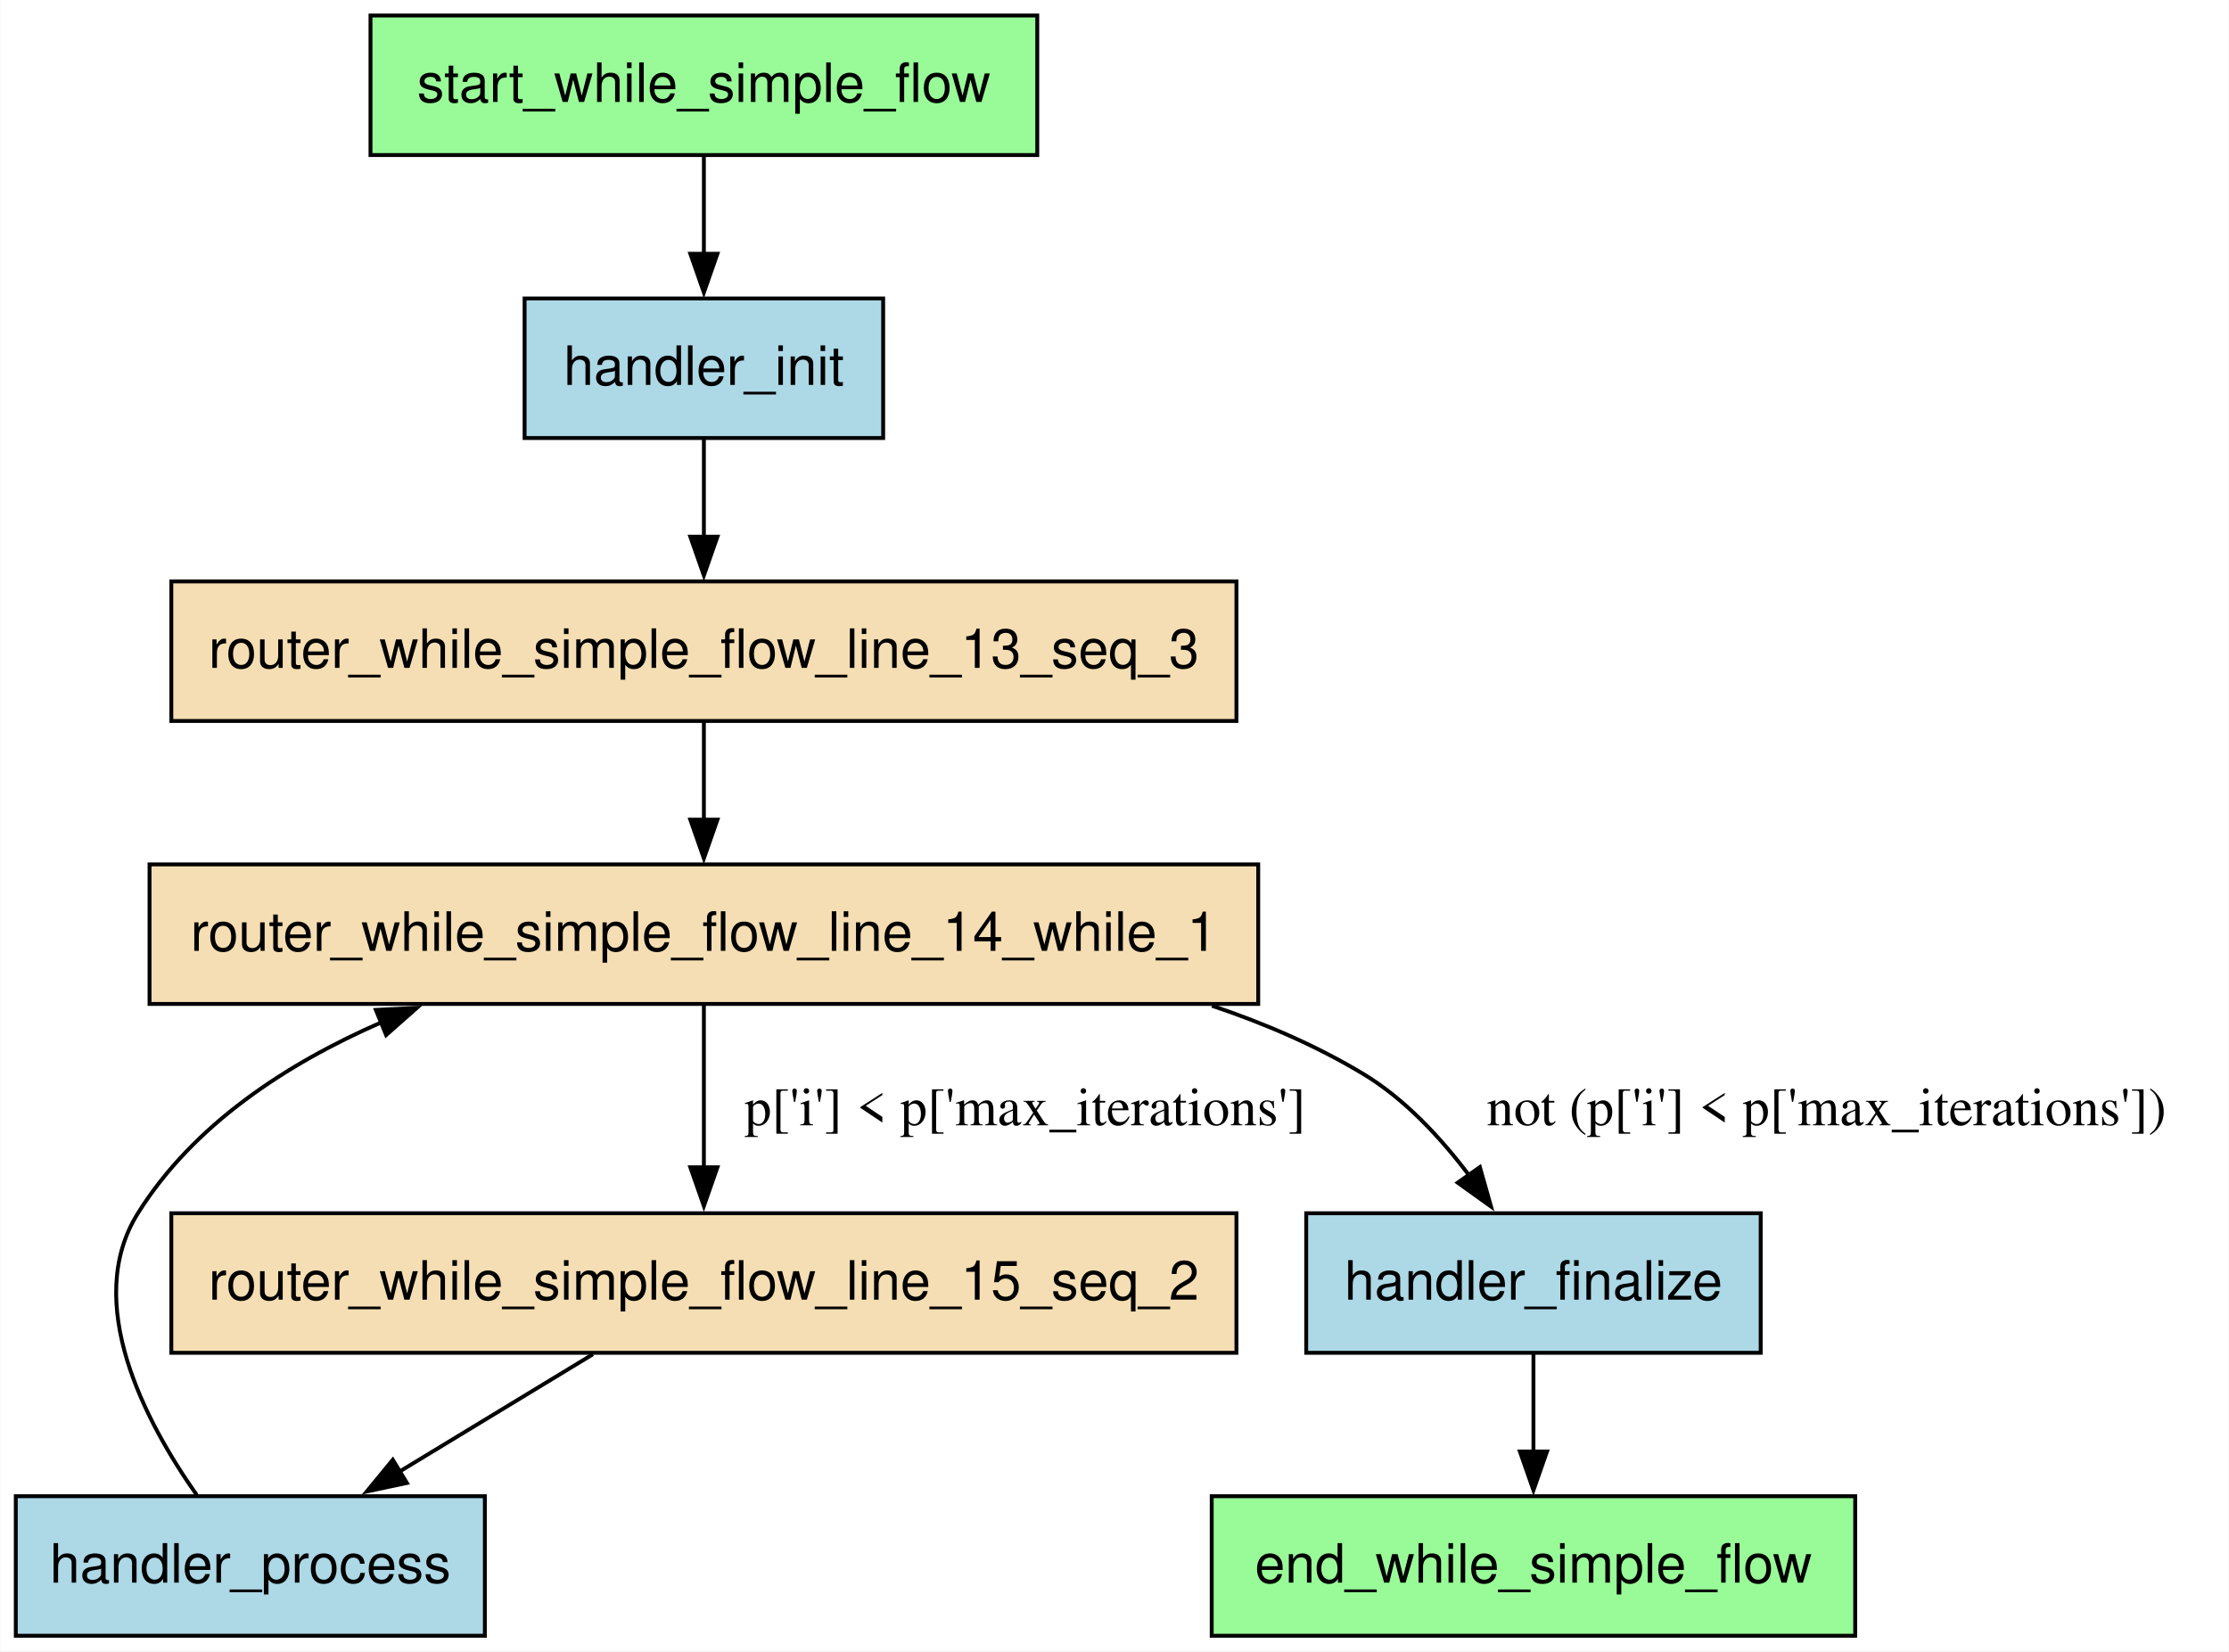
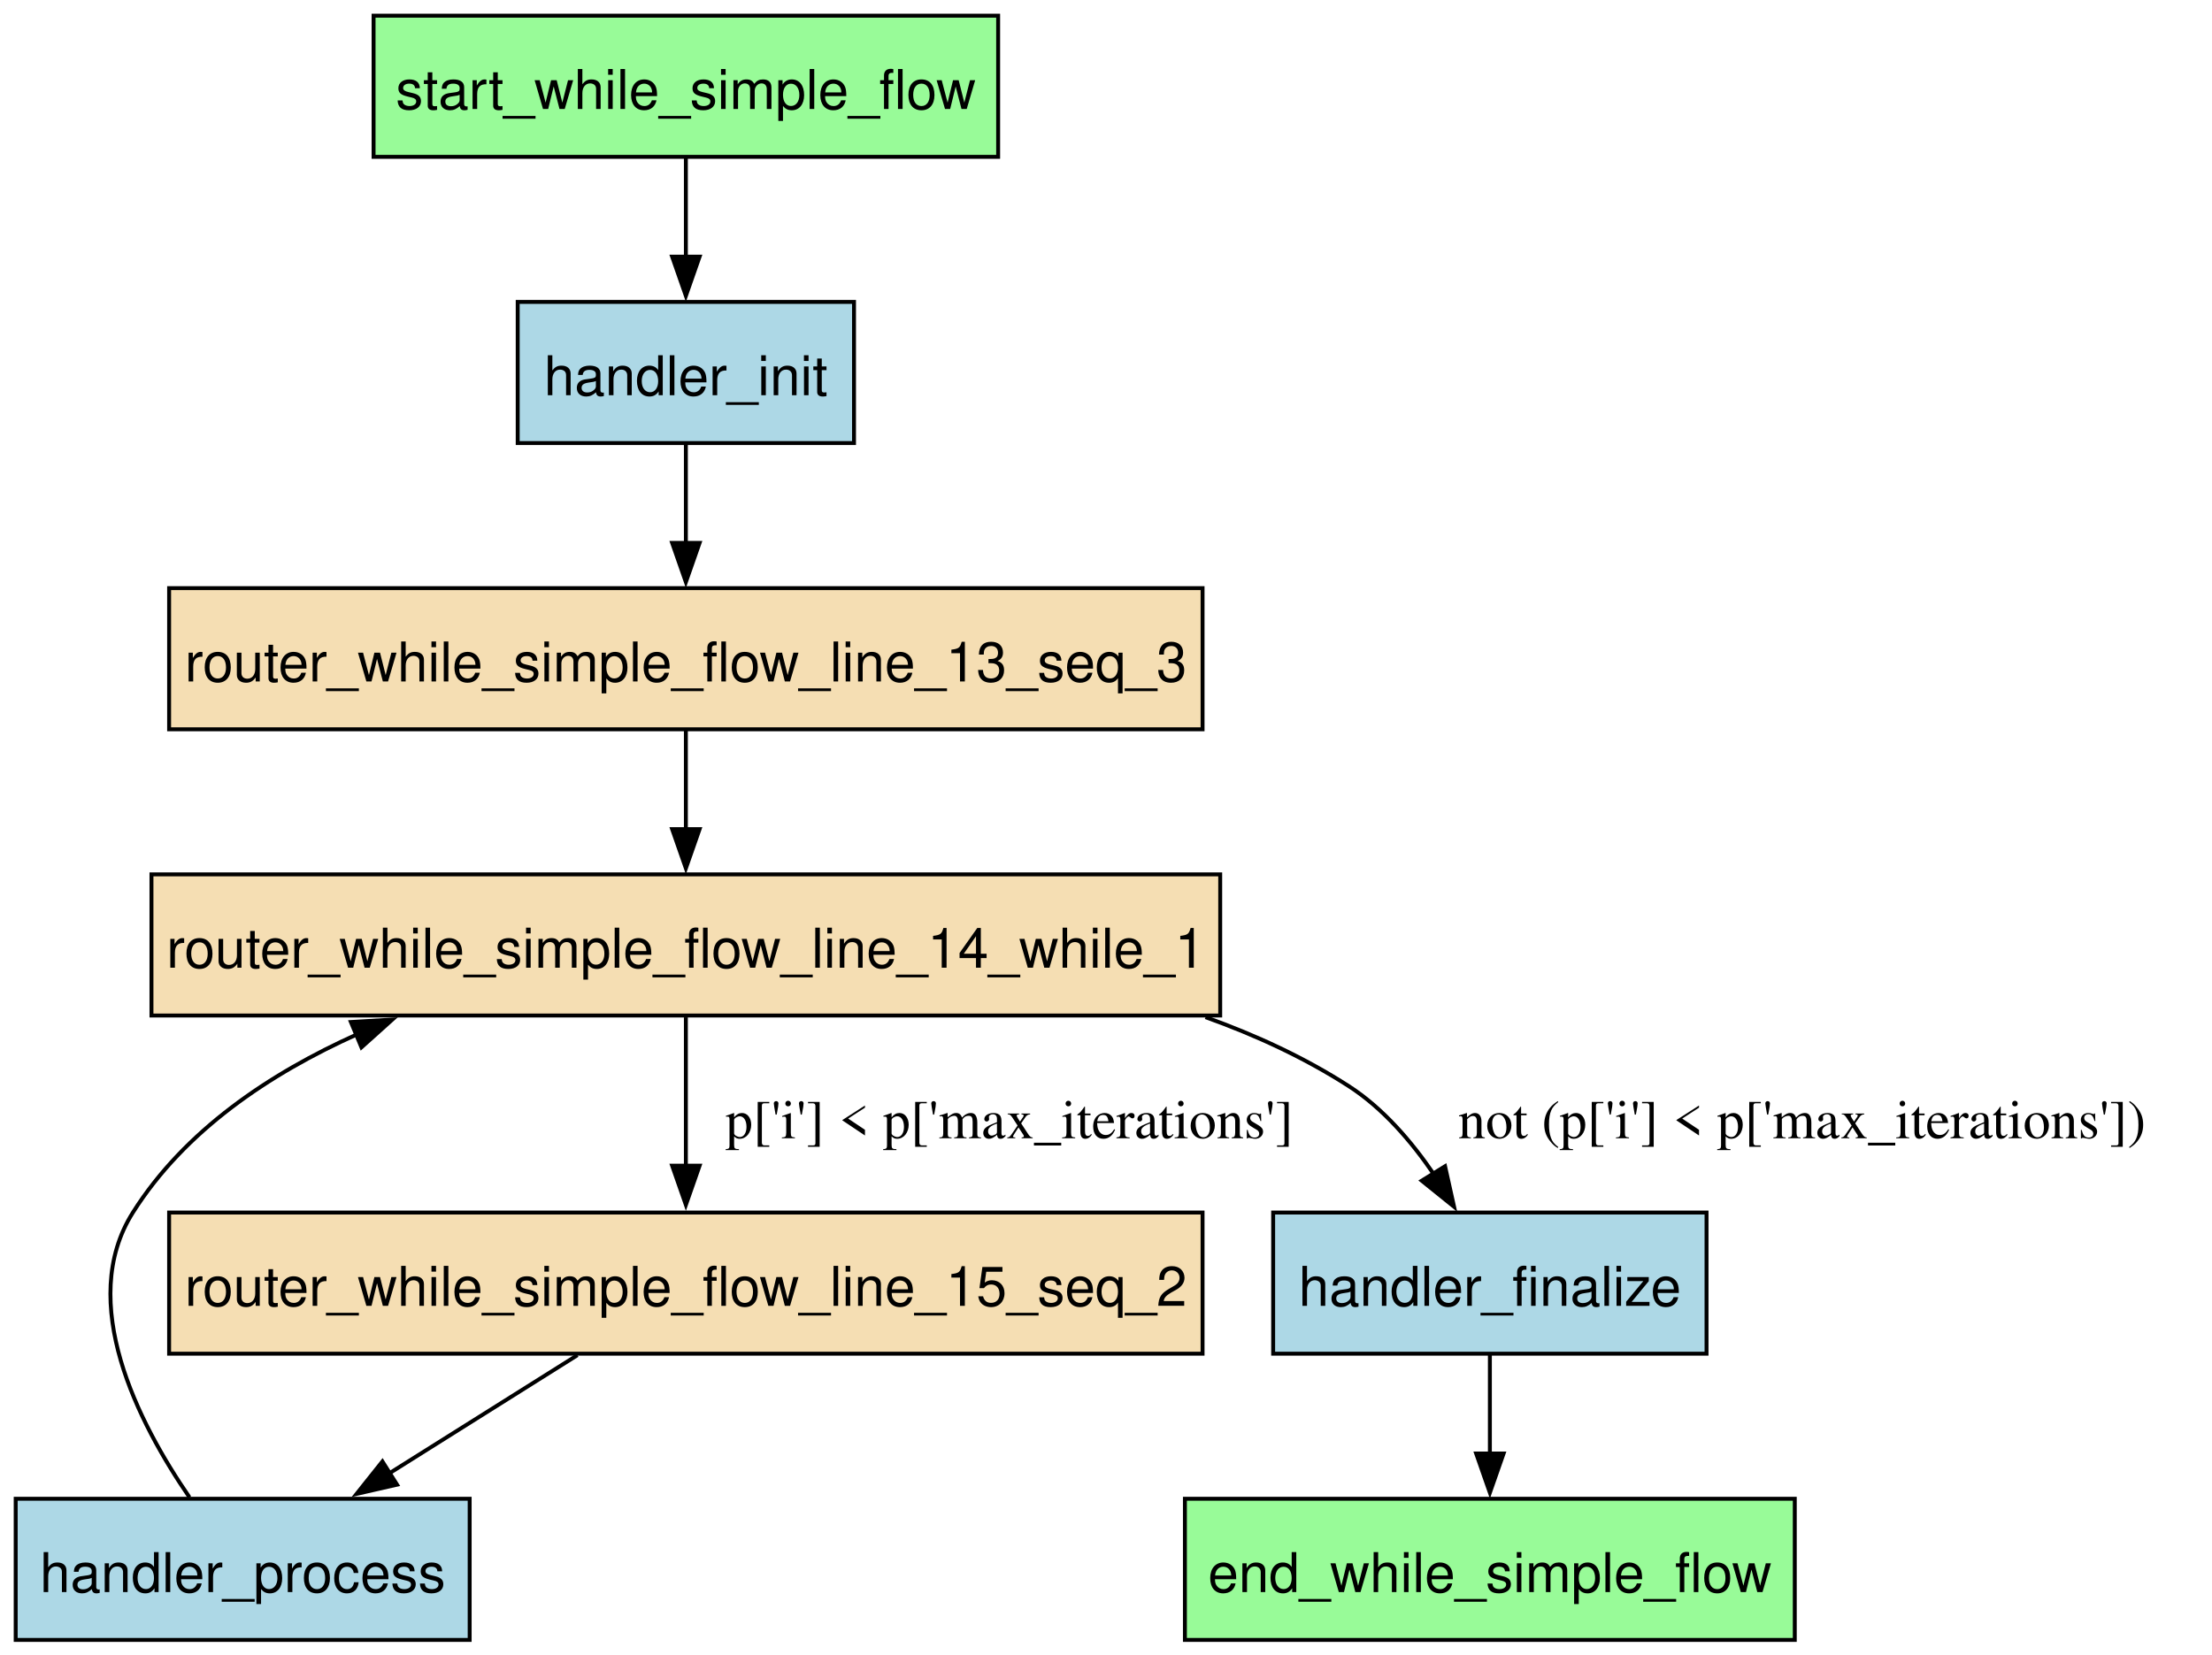
- <svg xmlns="http://www.w3.org/2000/svg" width="575pt" height="426pt" viewBox="0.00 0.00 574.85 426.00">
-   <g id="graph0" class="graph" transform="scale(1 1) rotate(0) translate(4 422)">
-     <polygon fill="white" stroke="none" points="-4,4 -4,-422 570.85,-422 570.85,4 -4,4" />
+ <svg xmlns="http://www.w3.org/2000/svg" width="564pt" height="422pt" viewBox="0.00 0.00 564.00 422.00">
+   <g id="graph0" class="graph" transform="scale(1 1) rotate(0) translate(4 418.25)">
+     <polygon fill="white" stroke="none" points="-4,4 -4,-418.25 560.33,-418.25 560.33,4 -4,4" />
    <g id="node1" class="node">
-       <polygon fill="palegreen" stroke="black" points="474.5,-36 308.5,-36 308.5,0 474.5,0 474.5,-36" />
-       <text text-anchor="middle" x="391.5" y="-13.7" font-family="Helvetica,sans-Serif" font-size="14.00">end_while_simple_flow</text>
+       <polygon fill="palegreen" stroke="black" points="453.62,-36 298.12,-36 298.12,0 453.62,0 453.62,-36" />
+       <text xml:space="preserve" text-anchor="middle" x="375.88" y="-12.2" font-family="Helvetica,sans-Serif" font-size="14.00">end_while_simple_flow</text>
    </g>
    <g id="node2" class="node">
-       <polygon fill="lightblue" stroke="black" points="450.12,-109 332.88,-109 332.88,-73 450.12,-73 450.12,-109" />
-       <text text-anchor="middle" x="391.5" y="-86.7" font-family="Helvetica,sans-Serif" font-size="14.00">handler_finalize</text>
+       <polygon fill="lightblue" stroke="black" points="431.12,-109 320.62,-109 320.62,-73 431.12,-73 431.12,-109" />
+       <text xml:space="preserve" text-anchor="middle" x="375.88" y="-85.2" font-family="Helvetica,sans-Serif" font-size="14.00">handler_finalize</text>
    </g>
    <g id="edge8" class="edge">
-       <path fill="none" stroke="black" d="M391.5,-72.81C391.5,-65.23 391.5,-56.1 391.5,-47.54" />
-       <polygon fill="black" stroke="black" points="395,-47.54 391.5,-37.54 388,-47.54 395,-47.54" />
+       <path fill="none" stroke="black" d="M375.88,-72.81C375.88,-65.23 375.88,-56.1 375.88,-47.54" />
+       <polygon fill="black" stroke="black" points="379.38,-47.54 375.88,-37.54 372.38,-47.54 379.38,-47.54" />
    </g>
    <g id="node3" class="node">
-       <polygon fill="lightblue" stroke="black" points="223.75,-345 131.25,-345 131.25,-309 223.75,-309 223.75,-345" />
-       <text text-anchor="middle" x="177.5" y="-322.7" font-family="Helvetica,sans-Serif" font-size="14.00">handler_init</text>
+       <polygon fill="lightblue" stroke="black" points="213.75,-341.25 128,-341.25 128,-305.25 213.75,-305.25 213.75,-341.25" />
+       <text xml:space="preserve" text-anchor="middle" x="170.88" y="-317.45" font-family="Helvetica,sans-Serif" font-size="14.00">handler_init</text>
    </g>
    <g id="node5" class="node">
-       <polygon fill="wheat" stroke="black" points="314.88,-272 40.12,-272 40.12,-236 314.88,-236 314.88,-272" />
-       <text text-anchor="middle" x="177.5" y="-249.7" font-family="Helvetica,sans-Serif" font-size="14.00">router_while_simple_flow_line_13_seq_3</text>
+       <polygon fill="wheat" stroke="black" points="302.62,-268.25 39.12,-268.25 39.12,-232.25 302.62,-232.25 302.62,-268.25" />
+       <text xml:space="preserve" text-anchor="middle" x="170.88" y="-244.45" font-family="Helvetica,sans-Serif" font-size="14.00">router_while_simple_flow_line_13_seq_3</text>
    </g>
    <g id="edge2" class="edge">
-       <path fill="none" stroke="black" d="M177.5,-308.81C177.5,-301.23 177.5,-292.1 177.5,-283.54" />
-       <polygon fill="black" stroke="black" points="181,-283.54 177.5,-273.54 174,-283.54 181,-283.54" />
+       <path fill="none" stroke="black" d="M170.88,-305.06C170.88,-297.48 170.88,-288.35 170.88,-279.79" />
+       <polygon fill="black" stroke="black" points="174.38,-279.79 170.88,-269.79 167.38,-279.79 174.38,-279.79" />
    </g>
    <g id="node4" class="node">
-       <polygon fill="lightblue" stroke="black" points="121,-36 0,-36 0,0 121,0 121,-36" />
-       <text text-anchor="middle" x="60.5" y="-13.7" font-family="Helvetica,sans-Serif" font-size="14.00">handler_process</text>
+       <polygon fill="lightblue" stroke="black" points="115.75,-36 0,-36 0,0 115.75,0 115.75,-36" />
+       <text xml:space="preserve" text-anchor="middle" x="57.88" y="-12.2" font-family="Helvetica,sans-Serif" font-size="14.00">handler_process</text>
    </g>
    <g id="node6" class="node">
-       <polygon fill="wheat" stroke="black" points="320.5,-199 34.5,-199 34.5,-163 320.5,-163 320.5,-199" />
-       <text text-anchor="middle" x="177.5" y="-176.7" font-family="Helvetica,sans-Serif" font-size="14.00">router_while_simple_flow_line_14_while_1</text>
+       <polygon fill="wheat" stroke="black" points="307.12,-195.25 34.62,-195.25 34.62,-159.25 307.12,-159.25 307.12,-195.25" />
+       <text xml:space="preserve" text-anchor="middle" x="170.88" y="-171.45" font-family="Helvetica,sans-Serif" font-size="14.00">router_while_simple_flow_line_14_while_1</text>
    </g>
    <g id="edge7" class="edge">
-       <path fill="none" stroke="black" d="M46.67,-36.33C33.33,-55.29 17.13,-86.04 31.5,-109 45.82,-131.89 69.88,-147.6 94.37,-158.28" />
-       <polygon fill="black" stroke="black" points="92.88,-161.46 103.47,-161.99 95.53,-154.97 92.88,-161.46" />
+       <path fill="none" stroke="black" d="M44.31,-36.38C31.26,-55.38 15.47,-86.17 29.88,-109 43.05,-129.88 64.69,-144.42 87.11,-154.48" />
+       <polygon fill="black" stroke="black" points="85.47,-157.59 96.04,-158.21 88.16,-151.13 85.47,-157.59" />
    </g>
    <g id="edge6" class="edge">
-       <path fill="none" stroke="black" d="M177.5,-235.81C177.5,-228.23 177.5,-219.1 177.5,-210.54" />
-       <polygon fill="black" stroke="black" points="181,-210.54 177.5,-200.54 174,-210.54 181,-210.54" />
+       <path fill="none" stroke="black" d="M170.88,-232.06C170.88,-224.48 170.88,-215.35 170.88,-206.79" />
+       <polygon fill="black" stroke="black" points="174.38,-206.79 170.88,-196.79 167.38,-206.79 174.38,-206.79" />
    </g>
    <g id="edge5" class="edge">
-       <path fill="none" stroke="black" d="M308.57,-162.53C322.23,-157.96 335.49,-152.21 347.5,-145 358.27,-138.54 367.6,-128.46 374.87,-118.82" />
-       <polygon fill="black" stroke="black" points="377.68,-120.91 380.56,-110.72 371.95,-116.89 377.68,-120.91" />
-       <text text-anchor="middle" x="467.1" y="-131.7" font-family="Times,serif" font-size="14.00">not (p['i'] &lt; p['max_iterations'])</text>
+       <path fill="none" stroke="black" d="M303.37,-158.83C316.24,-154.23 328.66,-148.47 339.88,-141.25 348.58,-135.65 355.89,-127.14 361.59,-118.77" />
+       <polygon fill="black" stroke="black" points="364.45,-120.81 366.75,-110.47 358.5,-117.12 364.45,-120.81" />
+       <text xml:space="preserve" text-anchor="middle" x="455.46" y="-127.95" font-family="Times,serif" font-size="14.00">not (p['i'] &lt; p['max_iterations'])</text>
    </g>
    <g id="node7" class="node">
-       <polygon fill="wheat" stroke="black" points="314.88,-109 40.12,-109 40.12,-73 314.88,-73 314.88,-109" />
-       <text text-anchor="middle" x="177.5" y="-86.7" font-family="Helvetica,sans-Serif" font-size="14.00">router_while_simple_flow_line_15_seq_2</text>
+       <polygon fill="wheat" stroke="black" points="302.62,-109 39.12,-109 39.12,-73 302.62,-73 302.62,-109" />
+       <text xml:space="preserve" text-anchor="middle" x="170.88" y="-85.2" font-family="Helvetica,sans-Serif" font-size="14.00">router_while_simple_flow_line_15_seq_2</text>
    </g>
    <g id="edge4" class="edge">
-       <path fill="none" stroke="black" d="M177.5,-162.61C177.5,-150.68 177.5,-134.57 177.5,-120.74" />
-       <polygon fill="black" stroke="black" points="181,-120.86 177.5,-110.86 174,-120.86 181,-120.86" />
-       <text text-anchor="middle" x="260.38" y="-131.7" font-family="Times,serif" font-size="14.00">p['i'] &lt; p['max_iterations']</text>
+       <path fill="none" stroke="black" d="M170.88,-158.79C170.88,-147.84 170.88,-133.44 170.88,-120.82" />
+       <polygon fill="black" stroke="black" points="174.38,-120.95 170.88,-110.95 167.38,-120.95 174.38,-120.95" />
+       <text xml:space="preserve" text-anchor="middle" x="253.38" y="-127.95" font-family="Times,serif" font-size="14.00">p['i'] &lt; p['max_iterations']</text>
    </g>
    <g id="edge3" class="edge">
-       <path fill="none" stroke="black" d="M148.88,-72.63C133.86,-63.52 115.26,-52.23 99,-42.36" />
-       <polygon fill="black" stroke="black" points="100.89,-39.42 90.53,-37.22 97.26,-45.4 100.89,-39.42" />
+       <path fill="none" stroke="black" d="M143.23,-72.63C128.73,-63.52 110.76,-52.23 95.06,-42.36" />
+       <polygon fill="black" stroke="black" points="97.24,-39.6 86.91,-37.24 93.51,-45.52 97.24,-39.6" />
    </g>
    <g id="node8" class="node">
-       <polygon fill="palegreen" stroke="black" points="263.5,-418 91.5,-418 91.5,-382 263.5,-382 263.5,-418" />
-       <text text-anchor="middle" x="177.5" y="-395.7" font-family="Helvetica,sans-Serif" font-size="14.00">start_while_simple_flow</text>
+       <polygon fill="palegreen" stroke="black" points="250.5,-414.25 91.25,-414.25 91.25,-378.25 250.5,-378.25 250.5,-414.25" />
+       <text xml:space="preserve" text-anchor="middle" x="170.88" y="-390.45" font-family="Helvetica,sans-Serif" font-size="14.00">start_while_simple_flow</text>
    </g>
    <g id="edge1" class="edge">
-       <path fill="none" stroke="black" d="M177.5,-381.81C177.5,-374.23 177.5,-365.1 177.5,-356.54" />
-       <polygon fill="black" stroke="black" points="181,-356.54 177.5,-346.54 174,-356.54 181,-356.54" />
+       <path fill="none" stroke="black" d="M170.88,-378.06C170.88,-370.48 170.88,-361.35 170.88,-352.79" />
+       <polygon fill="black" stroke="black" points="174.38,-352.79 170.88,-342.79 167.38,-352.79 174.38,-352.79" />
    </g>
  </g>
</svg>
